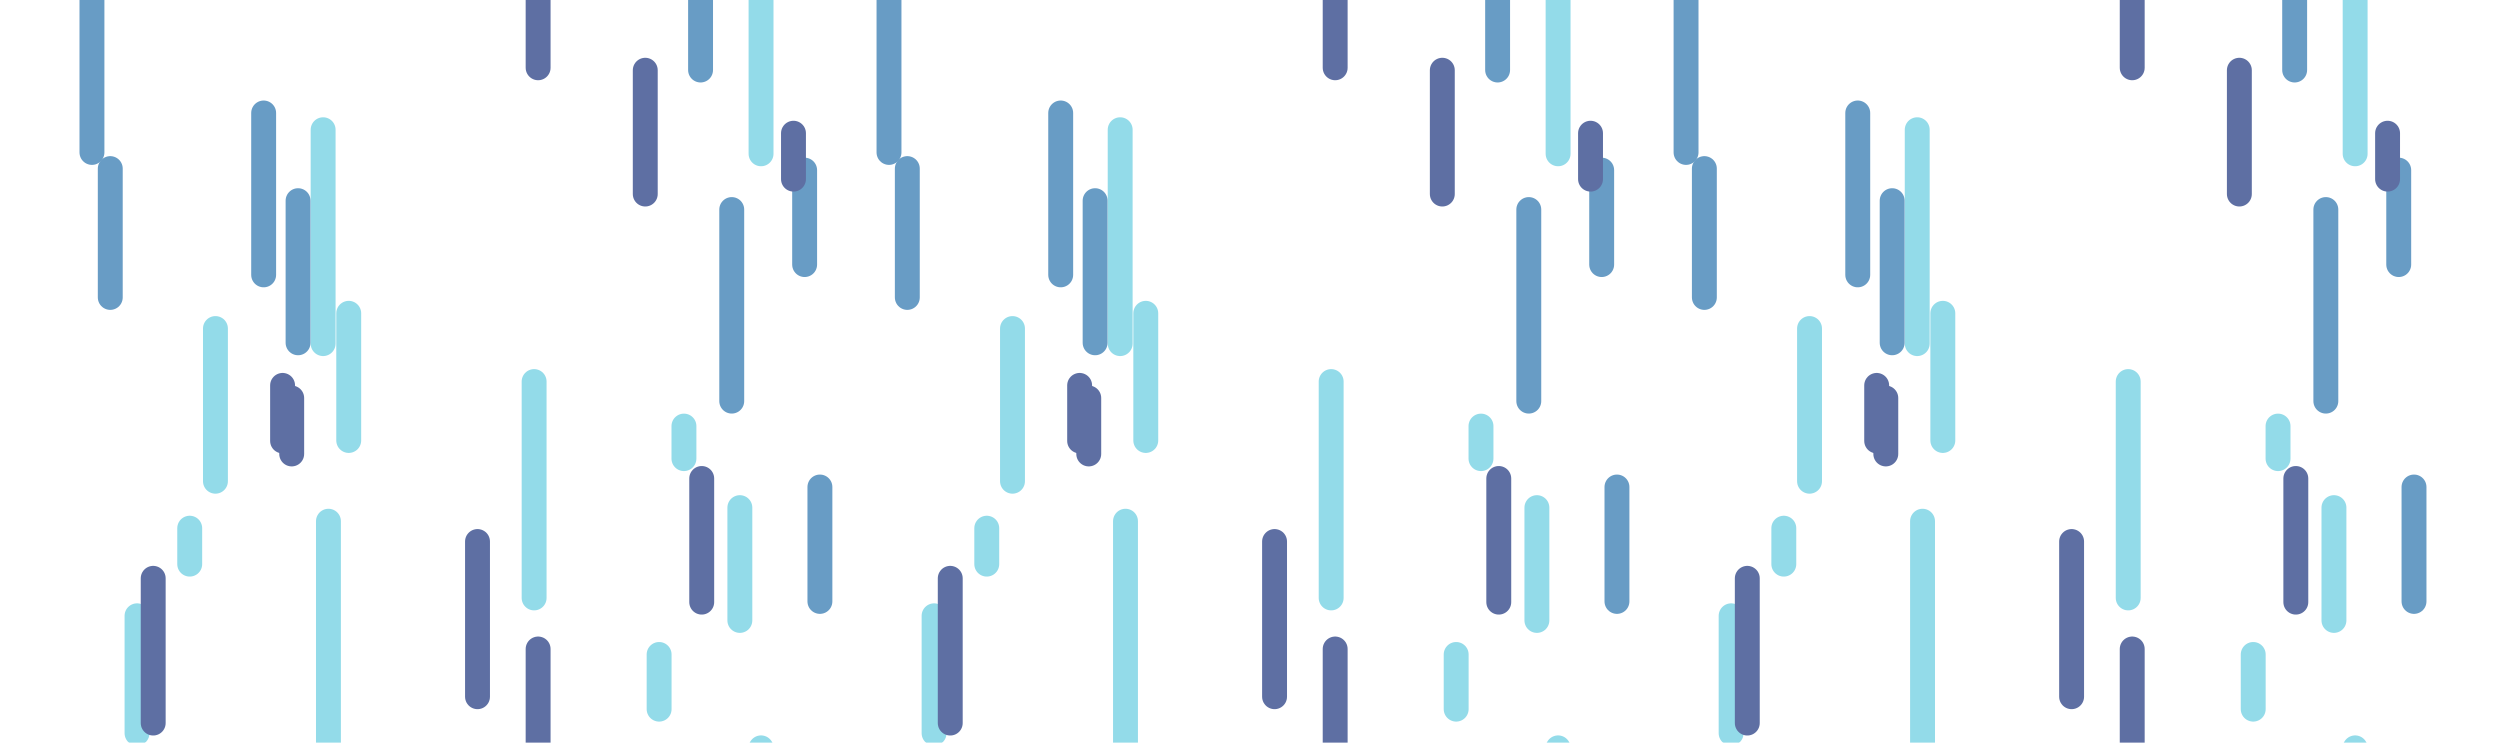
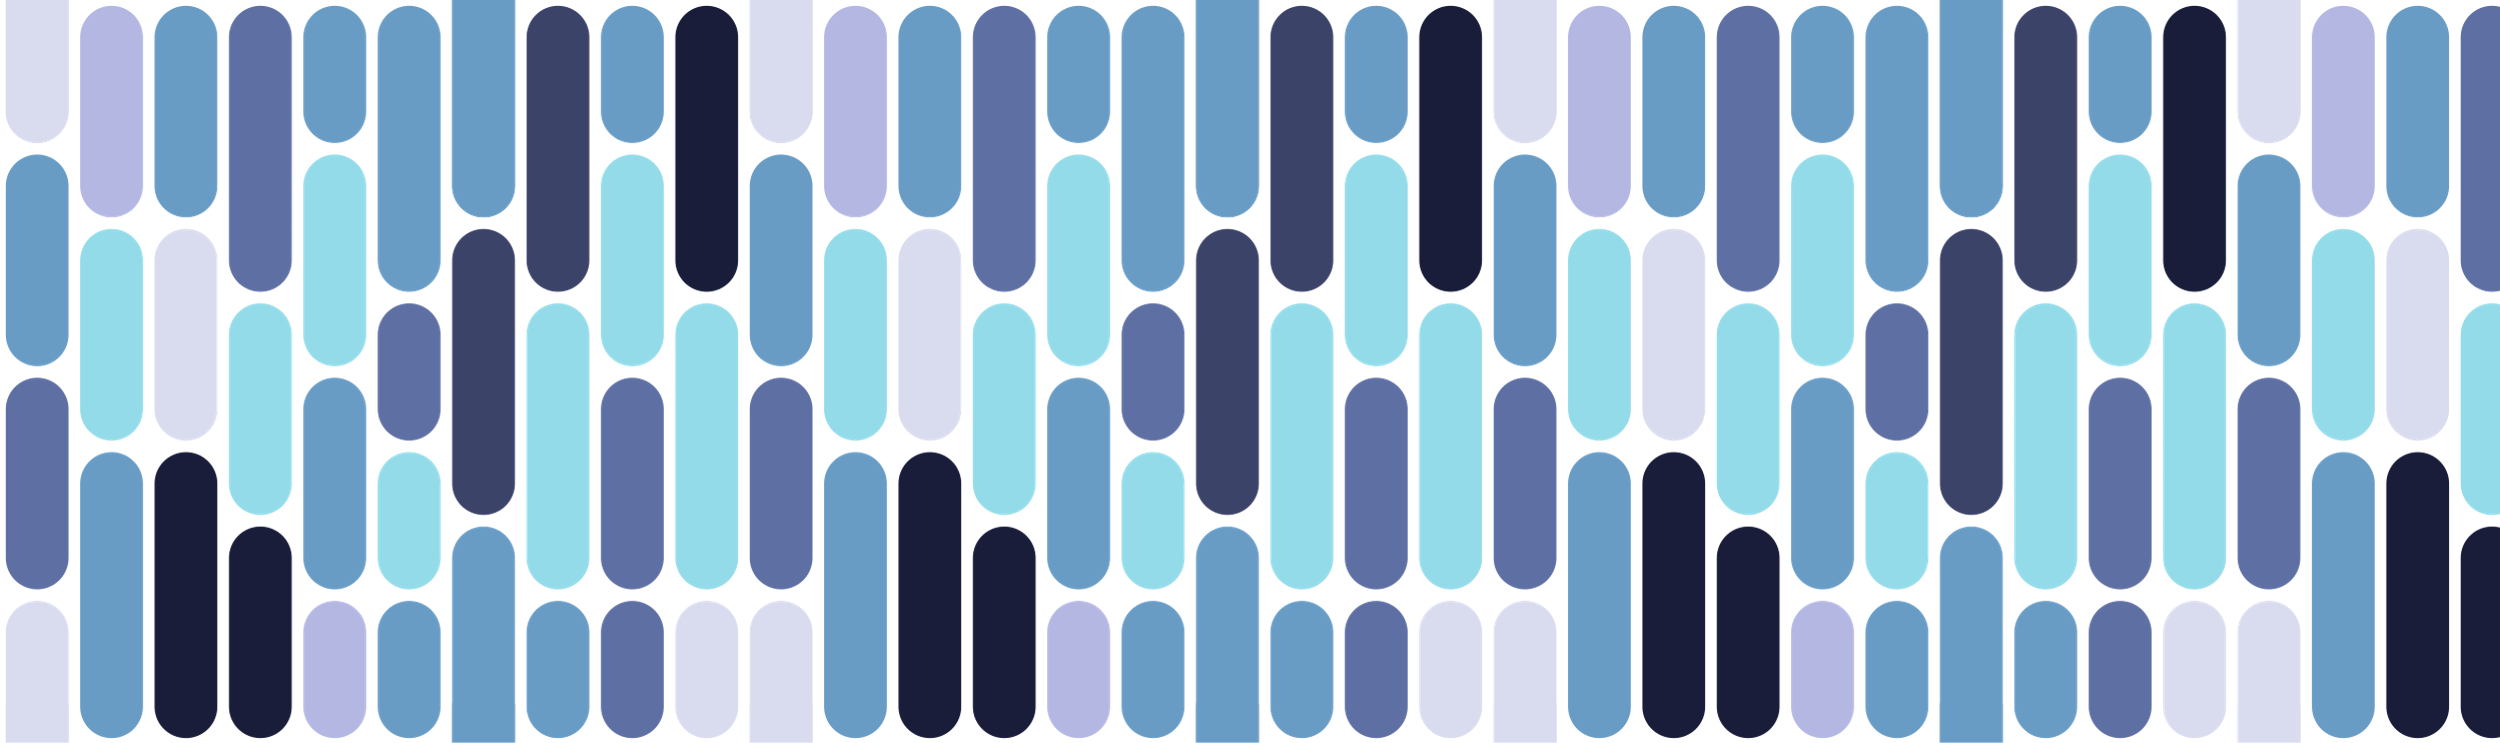
<svg xmlns="http://www.w3.org/2000/svg" style="margin:auto;background:rgba(NaN, NaN, NaN, 0);display:block;z-index:1;position:relative" width="1084" height="322" preserveAspectRatio="xMidYMid" viewBox="0 0 1084 322">
  <defs>
-     <pattern id="pid-0.7735807359934106" x="0" y="0" width="1084" height="345.6" patternUnits="userSpaceOnUse">
-       <g transform="scale(1.35)">
+     <pattern id="pid-0.32277503320149736" x="0" y="0" width="322.56" height="322.56" patternUnits="userSpaceOnUse">
+       <g transform="scale(1.26)">
        <g>
-           <line x1="237.629" x2="237.629" y1="419.053" y2="455.285" stroke-width="8" stroke="#93dbe9" stroke-linecap="round" />
-           <line x1="237.629" x2="237.629" y1="-92.947" y2="-56.715" stroke-width="8" stroke="#93dbe9" stroke-linecap="round" />
-           <line x1="493.629" x2="493.629" y1="-92.947" y2="-56.715" stroke-width="8" stroke="#93dbe9" stroke-linecap="round" />
-           <line x1="749.629" x2="749.629" y1="-92.947" y2="-56.715" stroke-width="8" stroke="#93dbe9" stroke-linecap="round" />
-           <line x1="237.629" x2="237.629" y1="163.053" y2="199.285" stroke-width="8" stroke="#93dbe9" stroke-linecap="round" />
-           <line x1="493.629" x2="493.629" y1="163.053" y2="199.285" stroke-width="8" stroke="#93dbe9" stroke-linecap="round" />
-           <line x1="749.629" x2="749.629" y1="163.053" y2="199.285" stroke-width="8" stroke="#93dbe9" stroke-linecap="round" />
-           <line x1="237.629" x2="237.629" y1="419.053" y2="455.285" stroke-width="8" stroke="#93dbe9" stroke-linecap="round" />
-           <line x1="493.629" x2="493.629" y1="419.053" y2="455.285" stroke-width="8" stroke="#93dbe9" stroke-linecap="round" />
-           <line x1="749.629" x2="749.629" y1="419.053" y2="455.285" stroke-width="8" stroke="#93dbe9" stroke-linecap="round" />
-           <line x1="244.438" x2="244.438" y1="496.214" y2="561.4" stroke-width="8" stroke="#93dbe9" stroke-linecap="round" />
-           <line x1="244.438" x2="244.438" y1="-15.786" y2="49.4" stroke-width="8" stroke="#93dbe9" stroke-linecap="round" />
-           <line x1="500.438" x2="500.438" y1="-15.786" y2="49.4" stroke-width="8" stroke="#93dbe9" stroke-linecap="round" />
-           <line x1="756.438" x2="756.438" y1="-15.786" y2="49.4" stroke-width="8" stroke="#93dbe9" stroke-linecap="round" />
-           <line x1="244.438" x2="244.438" y1="240.214" y2="305.4" stroke-width="8" stroke="#93dbe9" stroke-linecap="round" />
-           <line x1="500.438" x2="500.438" y1="240.214" y2="305.4" stroke-width="8" stroke="#93dbe9" stroke-linecap="round" />
-           <line x1="756.438" x2="756.438" y1="240.214" y2="305.4" stroke-width="8" stroke="#93dbe9" stroke-linecap="round" />
-           <line x1="244.438" x2="244.438" y1="496.214" y2="561.4" stroke-width="8" stroke="#93dbe9" stroke-linecap="round" />
-           <line x1="500.438" x2="500.438" y1="496.214" y2="561.4" stroke-width="8" stroke="#93dbe9" stroke-linecap="round" />
-           <line x1="756.438" x2="756.438" y1="496.214" y2="561.4" stroke-width="8" stroke="#93dbe9" stroke-linecap="round" />
-           <line x1="219.672" x2="219.672" y1="392.858" y2="403.312" stroke-width="8" stroke="#93dbe9" stroke-linecap="round" />
-           <line x1="219.672" x2="219.672" y1="-119.142" y2="-108.688" stroke-width="8" stroke="#93dbe9" stroke-linecap="round" />
-           <line x1="475.672" x2="475.672" y1="-119.142" y2="-108.688" stroke-width="8" stroke="#93dbe9" stroke-linecap="round" />
-           <line x1="731.672" x2="731.672" y1="-119.142" y2="-108.688" stroke-width="8" stroke="#93dbe9" stroke-linecap="round" />
-           <line x1="219.672" x2="219.672" y1="136.858" y2="147.312" stroke-width="8" stroke="#93dbe9" stroke-linecap="round" />
-           <line x1="475.672" x2="475.672" y1="136.858" y2="147.312" stroke-width="8" stroke="#93dbe9" stroke-linecap="round" />
-           <line x1="731.672" x2="731.672" y1="136.858" y2="147.312" stroke-width="8" stroke="#93dbe9" stroke-linecap="round" />
-           <line x1="219.672" x2="219.672" y1="392.858" y2="403.312" stroke-width="8" stroke="#93dbe9" stroke-linecap="round" />
-           <line x1="475.672" x2="475.672" y1="392.858" y2="403.312" stroke-width="8" stroke="#93dbe9" stroke-linecap="round" />
-           <line x1="731.672" x2="731.672" y1="392.858" y2="403.312" stroke-width="8" stroke="#93dbe9" stroke-linecap="round" />
-           <line x1="112.006" x2="112.006" y1="356.634" y2="397.482" stroke-width="8" stroke="#93dbe9" stroke-linecap="round" />
-           <line x1="112.006" x2="112.006" y1="-155.366" y2="-114.518" stroke-width="8" stroke="#93dbe9" stroke-linecap="round" />
-           <line x1="368.006" x2="368.006" y1="-155.366" y2="-114.518" stroke-width="8" stroke="#93dbe9" stroke-linecap="round" />
-           <line x1="624.006" x2="624.006" y1="-155.366" y2="-114.518" stroke-width="8" stroke="#93dbe9" stroke-linecap="round" />
-           <line x1="112.006" x2="112.006" y1="100.634" y2="141.482" stroke-width="8" stroke="#93dbe9" stroke-linecap="round" />
-           <line x1="368.006" x2="368.006" y1="100.634" y2="141.482" stroke-width="8" stroke="#93dbe9" stroke-linecap="round" />
-           <line x1="624.006" x2="624.006" y1="100.634" y2="141.482" stroke-width="8" stroke="#93dbe9" stroke-linecap="round" />
-           <line x1="112.006" x2="112.006" y1="356.634" y2="397.482" stroke-width="8" stroke="#93dbe9" stroke-linecap="round" />
-           <line x1="368.006" x2="368.006" y1="356.634" y2="397.482" stroke-width="8" stroke="#93dbe9" stroke-linecap="round" />
-           <line x1="624.006" x2="624.006" y1="356.634" y2="397.482" stroke-width="8" stroke="#93dbe9" stroke-linecap="round" />
-           <line x1="60.933" x2="60.933" y1="425.657" y2="437.201" stroke-width="8" stroke="#93dbe9" stroke-linecap="round" />
-           <line x1="60.933" x2="60.933" y1="-86.343" y2="-74.799" stroke-width="8" stroke="#93dbe9" stroke-linecap="round" />
-           <line x1="316.933" x2="316.933" y1="-86.343" y2="-74.799" stroke-width="8" stroke="#93dbe9" stroke-linecap="round" />
-           <line x1="572.933" x2="572.933" y1="-86.343" y2="-74.799" stroke-width="8" stroke="#93dbe9" stroke-linecap="round" />
-           <line x1="60.933" x2="60.933" y1="169.657" y2="181.201" stroke-width="8" stroke="#93dbe9" stroke-linecap="round" />
-           <line x1="316.933" x2="316.933" y1="169.657" y2="181.201" stroke-width="8" stroke="#93dbe9" stroke-linecap="round" />
-           <line x1="572.933" x2="572.933" y1="169.657" y2="181.201" stroke-width="8" stroke="#93dbe9" stroke-linecap="round" />
-           <line x1="60.933" x2="60.933" y1="425.657" y2="437.201" stroke-width="8" stroke="#93dbe9" stroke-linecap="round" />
-           <line x1="316.933" x2="316.933" y1="425.657" y2="437.201" stroke-width="8" stroke="#93dbe9" stroke-linecap="round" />
-           <line x1="572.933" x2="572.933" y1="425.657" y2="437.201" stroke-width="8" stroke="#93dbe9" stroke-linecap="round" />
-           <line x1="103.783" x2="103.783" y1="297.672" y2="366.37" stroke-width="8" stroke="#93dbe9" stroke-linecap="round" />
-           <line x1="103.783" x2="103.783" y1="-214.328" y2="-145.63" stroke-width="8" stroke="#93dbe9" stroke-linecap="round" />
-           <line x1="359.783" x2="359.783" y1="-214.328" y2="-145.63" stroke-width="8" stroke="#93dbe9" stroke-linecap="round" />
-           <line x1="615.783" x2="615.783" y1="-214.328" y2="-145.63" stroke-width="8" stroke="#93dbe9" stroke-linecap="round" />
-           <line x1="103.783" x2="103.783" y1="41.672" y2="110.37" stroke-width="8" stroke="#93dbe9" stroke-linecap="round" />
-           <line x1="359.783" x2="359.783" y1="41.672" y2="110.37" stroke-width="8" stroke="#93dbe9" stroke-linecap="round" />
-           <line x1="615.783" x2="615.783" y1="41.672" y2="110.37" stroke-width="8" stroke="#93dbe9" stroke-linecap="round" />
-           <line x1="103.783" x2="103.783" y1="297.672" y2="366.37" stroke-width="8" stroke="#93dbe9" stroke-linecap="round" />
-           <line x1="359.783" x2="359.783" y1="297.672" y2="366.37" stroke-width="8" stroke="#93dbe9" stroke-linecap="round" />
-           <line x1="615.783" x2="615.783" y1="297.672" y2="366.37" stroke-width="8" stroke="#93dbe9" stroke-linecap="round" />
-           <line x1="103.783" x2="103.783" y1="553.672" y2="622.37" stroke-width="8" stroke="#93dbe9" stroke-linecap="round" />
-           <line x1="211.699" x2="211.699" y1="466.217" y2="483.781" stroke-width="8" stroke="#93dbe9" stroke-linecap="round" />
-           <line x1="211.699" x2="211.699" y1="-45.783" y2="-28.219" stroke-width="8" stroke="#93dbe9" stroke-linecap="round" />
-           <line x1="467.699" x2="467.699" y1="-45.783" y2="-28.219" stroke-width="8" stroke="#93dbe9" stroke-linecap="round" />
-           <line x1="723.699" x2="723.699" y1="-45.783" y2="-28.219" stroke-width="8" stroke="#93dbe9" stroke-linecap="round" />
-           <line x1="211.699" x2="211.699" y1="210.217" y2="227.781" stroke-width="8" stroke="#93dbe9" stroke-linecap="round" />
-           <line x1="467.699" x2="467.699" y1="210.217" y2="227.781" stroke-width="8" stroke="#93dbe9" stroke-linecap="round" />
-           <line x1="723.699" x2="723.699" y1="210.217" y2="227.781" stroke-width="8" stroke="#93dbe9" stroke-linecap="round" />
-           <line x1="211.699" x2="211.699" y1="466.217" y2="483.781" stroke-width="8" stroke="#93dbe9" stroke-linecap="round" />
-           <line x1="467.699" x2="467.699" y1="466.217" y2="483.781" stroke-width="8" stroke="#93dbe9" stroke-linecap="round" />
-           <line x1="723.699" x2="723.699" y1="466.217" y2="483.781" stroke-width="8" stroke="#93dbe9" stroke-linecap="round" />
-           <line x1="44.013" x2="44.013" y1="453.795" y2="491.516" stroke-width="8" stroke="#93dbe9" stroke-linecap="round" />
-           <line x1="44.013" x2="44.013" y1="-58.205" y2="-20.484" stroke-width="8" stroke="#93dbe9" stroke-linecap="round" />
-           <line x1="300.013" x2="300.013" y1="-58.205" y2="-20.484" stroke-width="8" stroke="#93dbe9" stroke-linecap="round" />
-           <line x1="556.013" x2="556.013" y1="-58.205" y2="-20.484" stroke-width="8" stroke="#93dbe9" stroke-linecap="round" />
-           <line x1="44.013" x2="44.013" y1="197.795" y2="235.516" stroke-width="8" stroke="#93dbe9" stroke-linecap="round" />
-           <line x1="300.013" x2="300.013" y1="197.795" y2="235.516" stroke-width="8" stroke="#93dbe9" stroke-linecap="round" />
-           <line x1="556.013" x2="556.013" y1="197.795" y2="235.516" stroke-width="8" stroke="#93dbe9" stroke-linecap="round" />
-           <line x1="44.013" x2="44.013" y1="453.795" y2="491.516" stroke-width="8" stroke="#93dbe9" stroke-linecap="round" />
-           <line x1="300.013" x2="300.013" y1="453.795" y2="491.516" stroke-width="8" stroke="#93dbe9" stroke-linecap="round" />
-           <line x1="556.013" x2="556.013" y1="453.795" y2="491.516" stroke-width="8" stroke="#93dbe9" stroke-linecap="round" />
-           <line x1="105.492" x2="105.492" y1="423.417" y2="497.36" stroke-width="8" stroke="#93dbe9" stroke-linecap="round" />
-           <line x1="105.492" x2="105.492" y1="-88.583" y2="-14.64" stroke-width="8" stroke="#93dbe9" stroke-linecap="round" />
-           <line x1="361.492" x2="361.492" y1="-88.583" y2="-14.64" stroke-width="8" stroke="#93dbe9" stroke-linecap="round" />
-           <line x1="617.492" x2="617.492" y1="-88.583" y2="-14.64" stroke-width="8" stroke="#93dbe9" stroke-linecap="round" />
-           <line x1="105.492" x2="105.492" y1="167.417" y2="241.36" stroke-width="8" stroke="#93dbe9" stroke-linecap="round" />
-           <line x1="361.492" x2="361.492" y1="167.417" y2="241.36" stroke-width="8" stroke="#93dbe9" stroke-linecap="round" />
-           <line x1="617.492" x2="617.492" y1="167.417" y2="241.36" stroke-width="8" stroke="#93dbe9" stroke-linecap="round" />
-           <line x1="105.492" x2="105.492" y1="423.417" y2="497.36" stroke-width="8" stroke="#93dbe9" stroke-linecap="round" />
-           <line x1="361.492" x2="361.492" y1="423.417" y2="497.36" stroke-width="8" stroke="#93dbe9" stroke-linecap="round" />
-           <line x1="617.492" x2="617.492" y1="423.417" y2="497.36" stroke-width="8" stroke="#93dbe9" stroke-linecap="round" />
-           <animateTransform attributeName="transform" type="translate" values="0 400;0 -800" keyTimes="0;1" repeatCount="indefinite" dur="39s" />
+           <line x1="12.8" y1="-268.8" x2="12.8" y2="-217.6" stroke="#d9dbee" stroke-width="21.6" stroke-linecap="round" />
+           <line x1="12.8" y1="-12.8" x2="12.8" y2="38.4" stroke="#d9dbee" stroke-width="21.6" stroke-linecap="round" />
+           <line x1="12.8" y1="243.2" x2="12.8" y2="294.4" stroke="#d9dbee" stroke-width="21.6" stroke-linecap="round" />
+           <line x1="12.8" y1="-192" x2="12.8" y2="-140.8" stroke="#689cc5" stroke-width="21.6" stroke-linecap="round" />
+           <line x1="12.8" y1="64" x2="12.8" y2="115.2" stroke="#689cc5" stroke-width="21.6" stroke-linecap="round" />
+           <line x1="12.8" y1="320" x2="12.8" y2="371.2" stroke="#689cc5" stroke-width="21.6" stroke-linecap="round" />
+           <line x1="12.8" y1="-115.2" x2="12.8" y2="-64" stroke="#5e6fa3" stroke-width="21.6" stroke-linecap="round" />
+           <line x1="12.8" y1="140.8" x2="12.8" y2="192" stroke="#5e6fa3" stroke-width="21.6" stroke-linecap="round" />
+           <line x1="12.8" y1="396.8" x2="12.8" y2="448" stroke="#5e6fa3" stroke-width="21.6" stroke-linecap="round" />
+           <line x1="12.8" y1="-38.4" x2="12.8" y2="38.4" stroke="#d9dbee" stroke-width="21.6" stroke-linecap="round" />
+           <line x1="12.8" y1="217.6" x2="12.8" y2="294.4" stroke="#d9dbee" stroke-width="21.6" stroke-linecap="round" />
+           <line x1="12.8" y1="473.6" x2="12.8" y2="550.4" stroke="#d9dbee" stroke-width="21.6" stroke-linecap="round" />
+           <animateTransform attributeName="transform" type="translate" repeatCount="indefinite" dur="50s" keyTimes="0;1" values="0 0;0 256" />
        </g>
        <g>
-           <line x1="95.736" x2="95.736" y1="320.457" y2="366.107" stroke-width="8" stroke="#689cc5" stroke-linecap="round" />
-           <line x1="95.736" x2="95.736" y1="-191.543" y2="-145.893" stroke-width="8" stroke="#689cc5" stroke-linecap="round" />
-           <line x1="351.736" x2="351.736" y1="-191.543" y2="-145.893" stroke-width="8" stroke="#689cc5" stroke-linecap="round" />
-           <line x1="607.736" x2="607.736" y1="-191.543" y2="-145.893" stroke-width="8" stroke="#689cc5" stroke-linecap="round" />
-           <line x1="95.736" x2="95.736" y1="64.457" y2="110.107" stroke-width="8" stroke="#689cc5" stroke-linecap="round" />
-           <line x1="351.736" x2="351.736" y1="64.457" y2="110.107" stroke-width="8" stroke="#689cc5" stroke-linecap="round" />
-           <line x1="607.736" x2="607.736" y1="64.457" y2="110.107" stroke-width="8" stroke="#689cc5" stroke-linecap="round" />
-           <line x1="95.736" x2="95.736" y1="320.457" y2="366.107" stroke-width="8" stroke="#689cc5" stroke-linecap="round" />
-           <line x1="351.736" x2="351.736" y1="320.457" y2="366.107" stroke-width="8" stroke="#689cc5" stroke-linecap="round" />
-           <line x1="607.736" x2="607.736" y1="320.457" y2="366.107" stroke-width="8" stroke="#689cc5" stroke-linecap="round" />
-           <line x1="263.343" x2="263.343" y1="412.429" y2="449.177" stroke-width="8" stroke="#689cc5" stroke-linecap="round" />
-           <line x1="263.343" x2="263.343" y1="-99.571" y2="-62.823" stroke-width="8" stroke="#689cc5" stroke-linecap="round" />
-           <line x1="519.343" x2="519.343" y1="-99.571" y2="-62.823" stroke-width="8" stroke="#689cc5" stroke-linecap="round" />
-           <line x1="775.343" x2="775.343" y1="-99.571" y2="-62.823" stroke-width="8" stroke="#689cc5" stroke-linecap="round" />
-           <line x1="263.343" x2="263.343" y1="156.429" y2="193.177" stroke-width="8" stroke="#689cc5" stroke-linecap="round" />
-           <line x1="519.343" x2="519.343" y1="156.429" y2="193.177" stroke-width="8" stroke="#689cc5" stroke-linecap="round" />
-           <line x1="775.343" x2="775.343" y1="156.429" y2="193.177" stroke-width="8" stroke="#689cc5" stroke-linecap="round" />
-           <line x1="263.343" x2="263.343" y1="412.429" y2="449.177" stroke-width="8" stroke="#689cc5" stroke-linecap="round" />
-           <line x1="519.343" x2="519.343" y1="412.429" y2="449.177" stroke-width="8" stroke="#689cc5" stroke-linecap="round" />
-           <line x1="775.343" x2="775.343" y1="412.429" y2="449.177" stroke-width="8" stroke="#689cc5" stroke-linecap="round" />
-           <line x1="7.343" x2="7.343" y1="412.429" y2="449.177" stroke-width="8" stroke="#689cc5" stroke-linecap="round" />
-           <line x1="29.534" x2="29.534" y1="505.168" y2="560.963" stroke-width="8" stroke="#689cc5" stroke-linecap="round" />
-           <line x1="29.534" x2="29.534" y1="-6.832" y2="48.963" stroke-width="8" stroke="#689cc5" stroke-linecap="round" />
-           <line x1="285.534" x2="285.534" y1="-6.832" y2="48.963" stroke-width="8" stroke="#689cc5" stroke-linecap="round" />
-           <line x1="541.534" x2="541.534" y1="-6.832" y2="48.963" stroke-width="8" stroke="#689cc5" stroke-linecap="round" />
-           <line x1="29.534" x2="29.534" y1="249.168" y2="304.963" stroke-width="8" stroke="#689cc5" stroke-linecap="round" />
-           <line x1="285.534" x2="285.534" y1="249.168" y2="304.963" stroke-width="8" stroke="#689cc5" stroke-linecap="round" />
-           <line x1="541.534" x2="541.534" y1="249.168" y2="304.963" stroke-width="8" stroke="#689cc5" stroke-linecap="round" />
-           <line x1="29.534" x2="29.534" y1="505.168" y2="560.963" stroke-width="8" stroke="#689cc5" stroke-linecap="round" />
-           <line x1="285.534" x2="285.534" y1="505.168" y2="560.963" stroke-width="8" stroke="#689cc5" stroke-linecap="round" />
-           <line x1="541.534" x2="541.534" y1="505.168" y2="560.963" stroke-width="8" stroke="#689cc5" stroke-linecap="round" />
-           <line x1="235.025" x2="235.025" y1="323.307" y2="384.842" stroke-width="8" stroke="#689cc5" stroke-linecap="round" />
-           <line x1="235.025" x2="235.025" y1="-188.693" y2="-127.158" stroke-width="8" stroke="#689cc5" stroke-linecap="round" />
-           <line x1="491.025" x2="491.025" y1="-188.693" y2="-127.158" stroke-width="8" stroke="#689cc5" stroke-linecap="round" />
-           <line x1="747.025" x2="747.025" y1="-188.693" y2="-127.158" stroke-width="8" stroke="#689cc5" stroke-linecap="round" />
-           <line x1="235.025" x2="235.025" y1="67.307" y2="128.842" stroke-width="8" stroke="#689cc5" stroke-linecap="round" />
-           <line x1="491.025" x2="491.025" y1="67.307" y2="128.842" stroke-width="8" stroke="#689cc5" stroke-linecap="round" />
-           <line x1="747.025" x2="747.025" y1="67.307" y2="128.842" stroke-width="8" stroke="#689cc5" stroke-linecap="round" />
-           <line x1="235.025" x2="235.025" y1="323.307" y2="384.842" stroke-width="8" stroke="#689cc5" stroke-linecap="round" />
-           <line x1="491.025" x2="491.025" y1="323.307" y2="384.842" stroke-width="8" stroke="#689cc5" stroke-linecap="round" />
-           <line x1="747.025" x2="747.025" y1="323.307" y2="384.842" stroke-width="8" stroke="#689cc5" stroke-linecap="round" />
-           <line x1="225.01" x2="225.01" y1="510.105" y2="534.491" stroke-width="8" stroke="#689cc5" stroke-linecap="round" />
-           <line x1="225.01" x2="225.01" y1="-1.895" y2="22.491" stroke-width="8" stroke="#689cc5" stroke-linecap="round" />
-           <line x1="481.01" x2="481.01" y1="-1.895" y2="22.491" stroke-width="8" stroke="#689cc5" stroke-linecap="round" />
-           <line x1="737.01" x2="737.01" y1="-1.895" y2="22.491" stroke-width="8" stroke="#689cc5" stroke-linecap="round" />
-           <line x1="225.01" x2="225.01" y1="254.105" y2="278.491" stroke-width="8" stroke="#689cc5" stroke-linecap="round" />
-           <line x1="481.01" x2="481.01" y1="254.105" y2="278.491" stroke-width="8" stroke="#689cc5" stroke-linecap="round" />
-           <line x1="737.01" x2="737.01" y1="254.105" y2="278.491" stroke-width="8" stroke="#689cc5" stroke-linecap="round" />
-           <line x1="225.01" x2="225.01" y1="510.105" y2="534.491" stroke-width="8" stroke="#689cc5" stroke-linecap="round" />
-           <line x1="481.01" x2="481.01" y1="510.105" y2="534.491" stroke-width="8" stroke="#689cc5" stroke-linecap="round" />
-           <line x1="737.01" x2="737.01" y1="510.105" y2="534.491" stroke-width="8" stroke="#689cc5" stroke-linecap="round" />
-           <line x1="171.55" x2="171.55" y1="378.559" y2="448.056" stroke-width="8" stroke="#93dbe9" stroke-linecap="round" />
-           <line x1="171.55" x2="171.55" y1="-133.441" y2="-63.944" stroke-width="8" stroke="#93dbe9" stroke-linecap="round" />
-           <line x1="427.55" x2="427.55" y1="-133.441" y2="-63.944" stroke-width="8" stroke="#93dbe9" stroke-linecap="round" />
-           <line x1="683.55" x2="683.55" y1="-133.441" y2="-63.944" stroke-width="8" stroke="#93dbe9" stroke-linecap="round" />
-           <line x1="171.55" x2="171.55" y1="122.559" y2="192.056" stroke-width="8" stroke="#93dbe9" stroke-linecap="round" />
-           <line x1="427.55" x2="427.55" y1="122.559" y2="192.056" stroke-width="8" stroke="#93dbe9" stroke-linecap="round" />
-           <line x1="683.55" x2="683.55" y1="122.559" y2="192.056" stroke-width="8" stroke="#93dbe9" stroke-linecap="round" />
-           <line x1="171.55" x2="171.55" y1="378.559" y2="448.056" stroke-width="8" stroke="#93dbe9" stroke-linecap="round" />
-           <line x1="427.55" x2="427.55" y1="378.559" y2="448.056" stroke-width="8" stroke="#93dbe9" stroke-linecap="round" />
-           <line x1="683.55" x2="683.55" y1="378.559" y2="448.056" stroke-width="8" stroke="#93dbe9" stroke-linecap="round" />
-           <line x1="258.436" x2="258.436" y1="310.646" y2="340.983" stroke-width="8" stroke="#689cc5" stroke-linecap="round" />
-           <line x1="258.436" x2="258.436" y1="-201.354" y2="-171.017" stroke-width="8" stroke="#689cc5" stroke-linecap="round" />
-           <line x1="514.436" x2="514.436" y1="-201.354" y2="-171.017" stroke-width="8" stroke="#689cc5" stroke-linecap="round" />
-           <line x1="770.436" x2="770.436" y1="-201.354" y2="-171.017" stroke-width="8" stroke="#689cc5" stroke-linecap="round" />
-           <line x1="258.436" x2="258.436" y1="54.646" y2="84.983" stroke-width="8" stroke="#689cc5" stroke-linecap="round" />
-           <line x1="514.436" x2="514.436" y1="54.646" y2="84.983" stroke-width="8" stroke="#689cc5" stroke-linecap="round" />
-           <line x1="770.436" x2="770.436" y1="54.646" y2="84.983" stroke-width="8" stroke="#689cc5" stroke-linecap="round" />
-           <line x1="258.436" x2="258.436" y1="310.646" y2="340.983" stroke-width="8" stroke="#689cc5" stroke-linecap="round" />
-           <line x1="514.436" x2="514.436" y1="310.646" y2="340.983" stroke-width="8" stroke="#689cc5" stroke-linecap="round" />
-           <line x1="770.436" x2="770.436" y1="310.646" y2="340.983" stroke-width="8" stroke="#689cc5" stroke-linecap="round" />
-           <line x1="2.436" x2="2.436" y1="310.646" y2="340.983" stroke-width="8" stroke="#689cc5" stroke-linecap="round" />
-           <line x1="35.416" x2="35.416" y1="310.152" y2="351.535" stroke-width="8" stroke="#689cc5" stroke-linecap="round" />
-           <line x1="35.416" x2="35.416" y1="-201.848" y2="-160.465" stroke-width="8" stroke="#689cc5" stroke-linecap="round" />
-           <line x1="291.416" x2="291.416" y1="-201.848" y2="-160.465" stroke-width="8" stroke="#689cc5" stroke-linecap="round" />
-           <line x1="547.416" x2="547.416" y1="-201.848" y2="-160.465" stroke-width="8" stroke="#689cc5" stroke-linecap="round" />
-           <line x1="35.416" x2="35.416" y1="54.152" y2="95.535" stroke-width="8" stroke="#689cc5" stroke-linecap="round" />
-           <line x1="291.416" x2="291.416" y1="54.152" y2="95.535" stroke-width="8" stroke="#689cc5" stroke-linecap="round" />
-           <line x1="547.416" x2="547.416" y1="54.152" y2="95.535" stroke-width="8" stroke="#689cc5" stroke-linecap="round" />
-           <line x1="35.416" x2="35.416" y1="310.152" y2="351.535" stroke-width="8" stroke="#689cc5" stroke-linecap="round" />
-           <line x1="291.416" x2="291.416" y1="310.152" y2="351.535" stroke-width="8" stroke="#689cc5" stroke-linecap="round" />
-           <line x1="547.416" x2="547.416" y1="310.152" y2="351.535" stroke-width="8" stroke="#689cc5" stroke-linecap="round" />
-           <line x1="90.763" x2="90.763" y1="379.79" y2="397.628" stroke-width="8" stroke="#5e6fa3" stroke-linecap="round" />
-           <line x1="90.763" x2="90.763" y1="-132.21" y2="-114.372" stroke-width="8" stroke="#5e6fa3" stroke-linecap="round" />
-           <line x1="346.763" x2="346.763" y1="-132.21" y2="-114.372" stroke-width="8" stroke="#5e6fa3" stroke-linecap="round" />
-           <line x1="602.763" x2="602.763" y1="-132.21" y2="-114.372" stroke-width="8" stroke="#5e6fa3" stroke-linecap="round" />
-           <line x1="90.763" x2="90.763" y1="123.79" y2="141.628" stroke-width="8" stroke="#5e6fa3" stroke-linecap="round" />
-           <line x1="346.763" x2="346.763" y1="123.79" y2="141.628" stroke-width="8" stroke="#5e6fa3" stroke-linecap="round" />
-           <line x1="602.763" x2="602.763" y1="123.79" y2="141.628" stroke-width="8" stroke="#5e6fa3" stroke-linecap="round" />
-           <line x1="90.763" x2="90.763" y1="379.79" y2="397.628" stroke-width="8" stroke="#5e6fa3" stroke-linecap="round" />
-           <line x1="346.763" x2="346.763" y1="379.79" y2="397.628" stroke-width="8" stroke="#5e6fa3" stroke-linecap="round" />
-           <line x1="602.763" x2="602.763" y1="379.79" y2="397.628" stroke-width="8" stroke="#5e6fa3" stroke-linecap="round" />
-           <animateTransform attributeName="transform" type="translate" values="0 400;0 -800" keyTimes="0;1" repeatCount="indefinite" dur="50s" />
+           <line x1="38.4" y1="-243.2" x2="38.4" y2="-192" stroke="#b3b7e2" stroke-width="21.6" stroke-linecap="round" />
+           <line x1="38.4" y1="12.8" x2="38.4" y2="64" stroke="#b3b7e2" stroke-width="21.6" stroke-linecap="round" />
+           <line x1="38.4" y1="268.8" x2="38.4" y2="320" stroke="#b3b7e2" stroke-width="21.6" stroke-linecap="round" />
+           <line x1="38.4" y1="-166.4" x2="38.4" y2="-115.2" stroke="#93dbe9" stroke-width="21.6" stroke-linecap="round" />
+           <line x1="38.4" y1="89.6" x2="38.4" y2="140.8" stroke="#93dbe9" stroke-width="21.6" stroke-linecap="round" />
+           <line x1="38.4" y1="345.6" x2="38.4" y2="396.8" stroke="#93dbe9" stroke-width="21.6" stroke-linecap="round" />
+           <line x1="38.4" y1="-89.6" x2="38.4" y2="-12.8" stroke="#689cc5" stroke-width="21.6" stroke-linecap="round" />
+           <line x1="38.4" y1="166.4" x2="38.4" y2="243.2" stroke="#689cc5" stroke-width="21.6" stroke-linecap="round" />
+           <line x1="38.4" y1="422.4" x2="38.4" y2="499.2" stroke="#689cc5" stroke-width="21.6" stroke-linecap="round" />
+           <animateTransform attributeName="transform" type="translate" repeatCount="indefinite" dur="16.667s" keyTimes="0;1" values="0 0;0 -256" />
        </g>
        <g>
-           <line x1="93.69" x2="93.69" y1="383.838" y2="401.811" stroke-width="8" stroke="#5e6fa3" stroke-linecap="round" />
-           <line x1="93.69" x2="93.69" y1="-128.162" y2="-110.189" stroke-width="8" stroke="#5e6fa3" stroke-linecap="round" />
-           <line x1="349.69" x2="349.69" y1="-128.162" y2="-110.189" stroke-width="8" stroke="#5e6fa3" stroke-linecap="round" />
-           <line x1="605.69" x2="605.69" y1="-128.162" y2="-110.189" stroke-width="8" stroke="#5e6fa3" stroke-linecap="round" />
-           <line x1="93.69" x2="93.69" y1="127.838" y2="145.811" stroke-width="8" stroke="#5e6fa3" stroke-linecap="round" />
-           <line x1="349.69" x2="349.69" y1="127.838" y2="145.811" stroke-width="8" stroke="#5e6fa3" stroke-linecap="round" />
-           <line x1="605.69" x2="605.69" y1="127.838" y2="145.811" stroke-width="8" stroke="#5e6fa3" stroke-linecap="round" />
-           <line x1="93.69" x2="93.69" y1="383.838" y2="401.811" stroke-width="8" stroke="#5e6fa3" stroke-linecap="round" />
-           <line x1="349.69" x2="349.69" y1="383.838" y2="401.811" stroke-width="8" stroke="#5e6fa3" stroke-linecap="round" />
-           <line x1="605.69" x2="605.69" y1="383.838" y2="401.811" stroke-width="8" stroke="#5e6fa3" stroke-linecap="round" />
-           <line x1="207.249" x2="207.249" y1="534.56" y2="574.328" stroke-width="8" stroke="#5e6fa3" stroke-linecap="round" />
-           <line x1="207.249" x2="207.249" y1="22.56" y2="62.328" stroke-width="8" stroke="#5e6fa3" stroke-linecap="round" />
-           <line x1="463.249" x2="463.249" y1="22.56" y2="62.328" stroke-width="8" stroke="#5e6fa3" stroke-linecap="round" />
-           <line x1="719.249" x2="719.249" y1="22.56" y2="62.328" stroke-width="8" stroke="#5e6fa3" stroke-linecap="round" />
-           <line x1="207.249" x2="207.249" y1="278.56" y2="318.328" stroke-width="8" stroke="#5e6fa3" stroke-linecap="round" />
-           <line x1="463.249" x2="463.249" y1="278.56" y2="318.328" stroke-width="8" stroke="#5e6fa3" stroke-linecap="round" />
-           <line x1="719.249" x2="719.249" y1="278.56" y2="318.328" stroke-width="8" stroke="#5e6fa3" stroke-linecap="round" />
-           <line x1="207.249" x2="207.249" y1="534.56" y2="574.328" stroke-width="8" stroke="#5e6fa3" stroke-linecap="round" />
-           <line x1="463.249" x2="463.249" y1="534.56" y2="574.328" stroke-width="8" stroke="#5e6fa3" stroke-linecap="round" />
-           <line x1="719.249" x2="719.249" y1="534.56" y2="574.328" stroke-width="8" stroke="#5e6fa3" stroke-linecap="round" />
-           <line x1="69.197" x2="69.197" y1="361.529" y2="410.57" stroke-width="8" stroke="#93dbe9" stroke-linecap="round" />
-           <line x1="69.197" x2="69.197" y1="-150.471" y2="-101.43" stroke-width="8" stroke="#93dbe9" stroke-linecap="round" />
-           <line x1="325.197" x2="325.197" y1="-150.471" y2="-101.43" stroke-width="8" stroke="#93dbe9" stroke-linecap="round" />
-           <line x1="581.197" x2="581.197" y1="-150.471" y2="-101.43" stroke-width="8" stroke="#93dbe9" stroke-linecap="round" />
-           <line x1="69.197" x2="69.197" y1="105.529" y2="154.57" stroke-width="8" stroke="#93dbe9" stroke-linecap="round" />
-           <line x1="325.197" x2="325.197" y1="105.529" y2="154.57" stroke-width="8" stroke="#93dbe9" stroke-linecap="round" />
-           <line x1="581.197" x2="581.197" y1="105.529" y2="154.57" stroke-width="8" stroke="#93dbe9" stroke-linecap="round" />
-           <line x1="69.197" x2="69.197" y1="361.529" y2="410.57" stroke-width="8" stroke="#93dbe9" stroke-linecap="round" />
-           <line x1="325.197" x2="325.197" y1="361.529" y2="410.57" stroke-width="8" stroke="#93dbe9" stroke-linecap="round" />
-           <line x1="581.197" x2="581.197" y1="361.529" y2="410.57" stroke-width="8" stroke="#93dbe9" stroke-linecap="round" />
-           <line x1="153.369" x2="153.369" y1="429.939" y2="479.786" stroke-width="8" stroke="#5e6fa3" stroke-linecap="round" />
-           <line x1="153.369" x2="153.369" y1="-82.061" y2="-32.214" stroke-width="8" stroke="#5e6fa3" stroke-linecap="round" />
-           <line x1="409.369" x2="409.369" y1="-82.061" y2="-32.214" stroke-width="8" stroke="#5e6fa3" stroke-linecap="round" />
-           <line x1="665.369" x2="665.369" y1="-82.061" y2="-32.214" stroke-width="8" stroke="#5e6fa3" stroke-linecap="round" />
-           <line x1="153.369" x2="153.369" y1="173.939" y2="223.786" stroke-width="8" stroke="#5e6fa3" stroke-linecap="round" />
-           <line x1="409.369" x2="409.369" y1="173.939" y2="223.786" stroke-width="8" stroke="#5e6fa3" stroke-linecap="round" />
-           <line x1="665.369" x2="665.369" y1="173.939" y2="223.786" stroke-width="8" stroke="#5e6fa3" stroke-linecap="round" />
-           <line x1="153.369" x2="153.369" y1="429.939" y2="479.786" stroke-width="8" stroke="#5e6fa3" stroke-linecap="round" />
-           <line x1="409.369" x2="409.369" y1="429.939" y2="479.786" stroke-width="8" stroke="#5e6fa3" stroke-linecap="round" />
-           <line x1="665.369" x2="665.369" y1="429.939" y2="479.786" stroke-width="8" stroke="#5e6fa3" stroke-linecap="round" />
-           <line x1="49.205" x2="49.205" y1="441.76" y2="488.251" stroke-width="8" stroke="#5e6fa3" stroke-linecap="round" />
-           <line x1="49.205" x2="49.205" y1="-70.24" y2="-23.749" stroke-width="8" stroke="#5e6fa3" stroke-linecap="round" />
-           <line x1="305.205" x2="305.205" y1="-70.24" y2="-23.749" stroke-width="8" stroke="#5e6fa3" stroke-linecap="round" />
-           <line x1="561.205" x2="561.205" y1="-70.24" y2="-23.749" stroke-width="8" stroke="#5e6fa3" stroke-linecap="round" />
-           <line x1="49.205" x2="49.205" y1="185.76" y2="232.251" stroke-width="8" stroke="#5e6fa3" stroke-linecap="round" />
-           <line x1="305.205" x2="305.205" y1="185.76" y2="232.251" stroke-width="8" stroke="#5e6fa3" stroke-linecap="round" />
-           <line x1="561.205" x2="561.205" y1="185.76" y2="232.251" stroke-width="8" stroke="#5e6fa3" stroke-linecap="round" />
-           <line x1="49.205" x2="49.205" y1="441.76" y2="488.251" stroke-width="8" stroke="#5e6fa3" stroke-linecap="round" />
-           <line x1="305.205" x2="305.205" y1="441.76" y2="488.251" stroke-width="8" stroke="#5e6fa3" stroke-linecap="round" />
-           <line x1="561.205" x2="561.205" y1="441.76" y2="488.251" stroke-width="8" stroke="#5e6fa3" stroke-linecap="round" />
-           <line x1="84.681" x2="84.681" y1="292.289" y2="344.287" stroke-width="8" stroke="#689cc5" stroke-linecap="round" />
-           <line x1="84.681" x2="84.681" y1="-219.711" y2="-167.713" stroke-width="8" stroke="#689cc5" stroke-linecap="round" />
-           <line x1="340.681" x2="340.681" y1="-219.711" y2="-167.713" stroke-width="8" stroke="#689cc5" stroke-linecap="round" />
-           <line x1="596.681" x2="596.681" y1="-219.711" y2="-167.713" stroke-width="8" stroke="#689cc5" stroke-linecap="round" />
-           <line x1="84.681" x2="84.681" y1="36.289" y2="88.287" stroke-width="8" stroke="#689cc5" stroke-linecap="round" />
-           <line x1="340.681" x2="340.681" y1="36.289" y2="88.287" stroke-width="8" stroke="#689cc5" stroke-linecap="round" />
-           <line x1="596.681" x2="596.681" y1="36.289" y2="88.287" stroke-width="8" stroke="#689cc5" stroke-linecap="round" />
-           <line x1="84.681" x2="84.681" y1="292.289" y2="344.287" stroke-width="8" stroke="#689cc5" stroke-linecap="round" />
-           <line x1="340.681" x2="340.681" y1="292.289" y2="344.287" stroke-width="8" stroke="#689cc5" stroke-linecap="round" />
-           <line x1="596.681" x2="596.681" y1="292.289" y2="344.287" stroke-width="8" stroke="#689cc5" stroke-linecap="round" />
-           <line x1="84.681" x2="84.681" y1="548.289" y2="600.287" stroke-width="8" stroke="#689cc5" stroke-linecap="round" />
-           <line x1="225.383" x2="225.383" y1="409.69" y2="449.407" stroke-width="8" stroke="#5e6fa3" stroke-linecap="round" />
-           <line x1="225.383" x2="225.383" y1="-102.31" y2="-62.593" stroke-width="8" stroke="#5e6fa3" stroke-linecap="round" />
-           <line x1="481.383" x2="481.383" y1="-102.31" y2="-62.593" stroke-width="8" stroke="#5e6fa3" stroke-linecap="round" />
-           <line x1="737.383" x2="737.383" y1="-102.31" y2="-62.593" stroke-width="8" stroke="#5e6fa3" stroke-linecap="round" />
-           <line x1="225.383" x2="225.383" y1="153.69" y2="193.407" stroke-width="8" stroke="#5e6fa3" stroke-linecap="round" />
-           <line x1="481.383" x2="481.383" y1="153.69" y2="193.407" stroke-width="8" stroke="#5e6fa3" stroke-linecap="round" />
-           <line x1="737.383" x2="737.383" y1="153.69" y2="193.407" stroke-width="8" stroke="#5e6fa3" stroke-linecap="round" />
-           <line x1="225.383" x2="225.383" y1="409.69" y2="449.407" stroke-width="8" stroke="#5e6fa3" stroke-linecap="round" />
-           <line x1="481.383" x2="481.383" y1="409.69" y2="449.407" stroke-width="8" stroke="#5e6fa3" stroke-linecap="round" />
-           <line x1="737.383" x2="737.383" y1="409.69" y2="449.407" stroke-width="8" stroke="#5e6fa3" stroke-linecap="round" />
-           <line x1="172.837" x2="172.837" y1="464.46" y2="533.771" stroke-width="8" stroke="#5e6fa3" stroke-linecap="round" />
-           <line x1="172.837" x2="172.837" y1="-47.54" y2="21.771" stroke-width="8" stroke="#5e6fa3" stroke-linecap="round" />
-           <line x1="428.837" x2="428.837" y1="-47.54" y2="21.771" stroke-width="8" stroke="#5e6fa3" stroke-linecap="round" />
-           <line x1="684.837" x2="684.837" y1="-47.54" y2="21.771" stroke-width="8" stroke="#5e6fa3" stroke-linecap="round" />
-           <line x1="172.837" x2="172.837" y1="208.46" y2="277.771" stroke-width="8" stroke="#5e6fa3" stroke-linecap="round" />
-           <line x1="428.837" x2="428.837" y1="208.46" y2="277.771" stroke-width="8" stroke="#5e6fa3" stroke-linecap="round" />
-           <line x1="684.837" x2="684.837" y1="208.46" y2="277.771" stroke-width="8" stroke="#5e6fa3" stroke-linecap="round" />
-           <line x1="172.837" x2="172.837" y1="464.46" y2="533.771" stroke-width="8" stroke="#5e6fa3" stroke-linecap="round" />
-           <line x1="428.837" x2="428.837" y1="464.46" y2="533.771" stroke-width="8" stroke="#5e6fa3" stroke-linecap="round" />
-           <line x1="684.837" x2="684.837" y1="464.46" y2="533.771" stroke-width="8" stroke="#5e6fa3" stroke-linecap="round" />
-           <line x1="254.854" x2="254.854" y1="298.791" y2="313.537" stroke-width="8" stroke="#5e6fa3" stroke-linecap="round" />
-           <line x1="254.854" x2="254.854" y1="-213.209" y2="-198.463" stroke-width="8" stroke="#5e6fa3" stroke-linecap="round" />
-           <line x1="510.854" x2="510.854" y1="-213.209" y2="-198.463" stroke-width="8" stroke="#5e6fa3" stroke-linecap="round" />
-           <line x1="766.854" x2="766.854" y1="-213.209" y2="-198.463" stroke-width="8" stroke="#5e6fa3" stroke-linecap="round" />
-           <line x1="254.854" x2="254.854" y1="42.791" y2="57.537" stroke-width="8" stroke="#5e6fa3" stroke-linecap="round" />
-           <line x1="510.854" x2="510.854" y1="42.791" y2="57.537" stroke-width="8" stroke="#5e6fa3" stroke-linecap="round" />
-           <line x1="766.854" x2="766.854" y1="42.791" y2="57.537" stroke-width="8" stroke="#5e6fa3" stroke-linecap="round" />
-           <line x1="254.854" x2="254.854" y1="298.791" y2="313.537" stroke-width="8" stroke="#5e6fa3" stroke-linecap="round" />
-           <line x1="510.854" x2="510.854" y1="298.791" y2="313.537" stroke-width="8" stroke="#5e6fa3" stroke-linecap="round" />
-           <line x1="766.854" x2="766.854" y1="298.791" y2="313.537" stroke-width="8" stroke="#5e6fa3" stroke-linecap="round" />
-           <line x1="254.854" x2="254.854" y1="554.791" y2="569.537" stroke-width="8" stroke="#5e6fa3" stroke-linecap="round" />
-           <animateTransform attributeName="transform" type="translate" values="0 200;0 -800" keyTimes="0;1" repeatCount="indefinite" dur="88s" />
+           <line x1="64" y1="-243.2" x2="64" y2="-192" stroke="#689cc5" stroke-width="21.6" stroke-linecap="round" />
+           <line x1="64" y1="12.8" x2="64" y2="64" stroke="#689cc5" stroke-width="21.6" stroke-linecap="round" />
+           <line x1="64" y1="268.8" x2="64" y2="320" stroke="#689cc5" stroke-width="21.6" stroke-linecap="round" />
+           <line x1="64" y1="-166.4" x2="64" y2="-115.2" stroke="#d9dbee" stroke-width="21.6" stroke-linecap="round" />
+           <line x1="64" y1="89.6" x2="64" y2="140.8" stroke="#d9dbee" stroke-width="21.6" stroke-linecap="round" />
+           <line x1="64" y1="345.6" x2="64" y2="396.8" stroke="#d9dbee" stroke-width="21.6" stroke-linecap="round" />
+           <line x1="64" y1="-89.6" x2="64" y2="-12.8" stroke="#191d3a" stroke-width="21.6" stroke-linecap="round" />
+           <line x1="64" y1="166.4" x2="64" y2="243.2" stroke="#191d3a" stroke-width="21.6" stroke-linecap="round" />
+           <line x1="64" y1="422.4" x2="64" y2="499.2" stroke="#191d3a" stroke-width="21.6" stroke-linecap="round" />
+           <animateTransform attributeName="transform" type="translate" repeatCount="indefinite" dur="25s" keyTimes="0;1" values="0 0;0 -256" />
+         </g>
+         <g>
+           <line x1="89.6" y1="-243.2" x2="89.6" y2="-166.4" stroke="#5e6fa3" stroke-width="21.6" stroke-linecap="round" />
+           <line x1="89.6" y1="12.8" x2="89.6" y2="89.6" stroke="#5e6fa3" stroke-width="21.6" stroke-linecap="round" />
+           <line x1="89.6" y1="268.8" x2="89.6" y2="345.6" stroke="#5e6fa3" stroke-width="21.6" stroke-linecap="round" />
+           <line x1="89.6" y1="-140.8" x2="89.6" y2="-89.6" stroke="#93dbe9" stroke-width="21.6" stroke-linecap="round" />
+           <line x1="89.6" y1="115.2" x2="89.6" y2="166.4" stroke="#93dbe9" stroke-width="21.6" stroke-linecap="round" />
+           <line x1="89.6" y1="371.2" x2="89.6" y2="422.4" stroke="#93dbe9" stroke-width="21.6" stroke-linecap="round" />
+           <line x1="89.6" y1="-64" x2="89.6" y2="-12.8" stroke="#191d3a" stroke-width="21.6" stroke-linecap="round" />
+           <line x1="89.6" y1="192" x2="89.6" y2="243.2" stroke="#191d3a" stroke-width="21.6" stroke-linecap="round" />
+           <line x1="89.6" y1="448" x2="89.6" y2="499.2" stroke="#191d3a" stroke-width="21.6" stroke-linecap="round" />
+           <animateTransform attributeName="transform" type="translate" repeatCount="indefinite" dur="16.667s" keyTimes="0;1" values="0 0;0 -256" />
+         </g>
+         <g>
+           <line x1="115.2" y1="-243.2" x2="115.2" y2="-217.6" stroke="#689cc5" stroke-width="21.6" stroke-linecap="round" />
+           <line x1="115.2" y1="12.8" x2="115.2" y2="38.4" stroke="#689cc5" stroke-width="21.6" stroke-linecap="round" />
+           <line x1="115.2" y1="268.8" x2="115.2" y2="294.4" stroke="#689cc5" stroke-width="21.6" stroke-linecap="round" />
+           <line x1="115.2" y1="-192" x2="115.2" y2="-140.8" stroke="#93dbe9" stroke-width="21.6" stroke-linecap="round" />
+           <line x1="115.2" y1="64" x2="115.2" y2="115.2" stroke="#93dbe9" stroke-width="21.6" stroke-linecap="round" />
+           <line x1="115.2" y1="320" x2="115.2" y2="371.2" stroke="#93dbe9" stroke-width="21.6" stroke-linecap="round" />
+           <line x1="115.2" y1="-115.2" x2="115.2" y2="-64" stroke="#689cc5" stroke-width="21.6" stroke-linecap="round" />
+           <line x1="115.2" y1="140.8" x2="115.2" y2="192" stroke="#689cc5" stroke-width="21.6" stroke-linecap="round" />
+           <line x1="115.2" y1="396.8" x2="115.2" y2="448" stroke="#689cc5" stroke-width="21.6" stroke-linecap="round" />
+           <line x1="115.2" y1="-38.4" x2="115.2" y2="-12.8" stroke="#b3b7e2" stroke-width="21.6" stroke-linecap="round" />
+           <line x1="115.2" y1="217.6" x2="115.2" y2="243.2" stroke="#b3b7e2" stroke-width="21.6" stroke-linecap="round" />
+           <line x1="115.2" y1="473.6" x2="115.2" y2="499.2" stroke="#b3b7e2" stroke-width="21.6" stroke-linecap="round" />
+           <animateTransform attributeName="transform" type="translate" repeatCount="indefinite" dur="25s" keyTimes="0;1" values="0 0;0 256" />
+         </g>
+         <g>
+           <line x1="140.8" y1="-243.2" x2="140.8" y2="-166.4" stroke="#689cc5" stroke-width="21.6" stroke-linecap="round" />
+           <line x1="140.8" y1="12.8" x2="140.8" y2="89.6" stroke="#689cc5" stroke-width="21.6" stroke-linecap="round" />
+           <line x1="140.8" y1="268.8" x2="140.8" y2="345.6" stroke="#689cc5" stroke-width="21.6" stroke-linecap="round" />
+           <line x1="140.8" y1="-140.8" x2="140.8" y2="-115.2" stroke="#5e6fa3" stroke-width="21.6" stroke-linecap="round" />
+           <line x1="140.8" y1="115.2" x2="140.8" y2="140.8" stroke="#5e6fa3" stroke-width="21.6" stroke-linecap="round" />
+           <line x1="140.8" y1="371.2" x2="140.8" y2="396.8" stroke="#5e6fa3" stroke-width="21.6" stroke-linecap="round" />
+           <line x1="140.8" y1="-89.6" x2="140.8" y2="-64" stroke="#93dbe9" stroke-width="21.6" stroke-linecap="round" />
+           <line x1="140.8" y1="166.4" x2="140.8" y2="192" stroke="#93dbe9" stroke-width="21.6" stroke-linecap="round" />
+           <line x1="140.8" y1="422.4" x2="140.8" y2="448" stroke="#93dbe9" stroke-width="21.6" stroke-linecap="round" />
+           <line x1="140.8" y1="-38.4" x2="140.8" y2="-12.8" stroke="#689cc5" stroke-width="21.6" stroke-linecap="round" />
+           <line x1="140.8" y1="217.6" x2="140.8" y2="243.2" stroke="#689cc5" stroke-width="21.6" stroke-linecap="round" />
+           <line x1="140.8" y1="473.6" x2="140.8" y2="499.2" stroke="#689cc5" stroke-width="21.6" stroke-linecap="round" />
+           <animateTransform attributeName="transform" type="translate" repeatCount="indefinite" dur="50s" keyTimes="0;1" values="0 0;0 256" />
+         </g>
+         <g>
+           <line x1="166.4" y1="-268.8" x2="166.4" y2="-192" stroke="#689cc5" stroke-width="21.6" stroke-linecap="round" />
+           <line x1="166.4" y1="-12.8" x2="166.4" y2="64" stroke="#689cc5" stroke-width="21.6" stroke-linecap="round" />
+           <line x1="166.4" y1="243.2" x2="166.4" y2="320" stroke="#689cc5" stroke-width="21.6" stroke-linecap="round" />
+           <line x1="166.4" y1="-166.4" x2="166.4" y2="-89.6" stroke="#3b4368" stroke-width="21.6" stroke-linecap="round" />
+           <line x1="166.4" y1="89.6" x2="166.4" y2="166.4" stroke="#3b4368" stroke-width="21.6" stroke-linecap="round" />
+           <line x1="166.4" y1="345.6" x2="166.4" y2="422.4" stroke="#3b4368" stroke-width="21.6" stroke-linecap="round" />
+           <line x1="166.4" y1="-64" x2="166.4" y2="64" stroke="#689cc5" stroke-width="21.6" stroke-linecap="round" />
+           <line x1="166.4" y1="192" x2="166.4" y2="320" stroke="#689cc5" stroke-width="21.6" stroke-linecap="round" />
+           <line x1="166.4" y1="448" x2="166.4" y2="576" stroke="#689cc5" stroke-width="21.6" stroke-linecap="round" />
+           <animateTransform attributeName="transform" type="translate" repeatCount="indefinite" dur="50s" keyTimes="0;1" values="0 0;0 -256" />
+         </g>
+         <g>
+           <line x1="192" y1="-243.2" x2="192" y2="-166.4" stroke="#3b4368" stroke-width="21.6" stroke-linecap="round" />
+           <line x1="192" y1="12.8" x2="192" y2="89.6" stroke="#3b4368" stroke-width="21.6" stroke-linecap="round" />
+           <line x1="192" y1="268.8" x2="192" y2="345.6" stroke="#3b4368" stroke-width="21.6" stroke-linecap="round" />
+           <line x1="192" y1="-140.8" x2="192" y2="-64" stroke="#93dbe9" stroke-width="21.6" stroke-linecap="round" />
+           <line x1="192" y1="115.2" x2="192" y2="192" stroke="#93dbe9" stroke-width="21.6" stroke-linecap="round" />
+           <line x1="192" y1="371.2" x2="192" y2="448" stroke="#93dbe9" stroke-width="21.6" stroke-linecap="round" />
+           <line x1="192" y1="-38.4" x2="192" y2="-12.8" stroke="#689cc5" stroke-width="21.6" stroke-linecap="round" />
+           <line x1="192" y1="217.6" x2="192" y2="243.2" stroke="#689cc5" stroke-width="21.6" stroke-linecap="round" />
+           <line x1="192" y1="473.6" x2="192" y2="499.2" stroke="#689cc5" stroke-width="21.6" stroke-linecap="round" />
+           <animateTransform attributeName="transform" type="translate" repeatCount="indefinite" dur="16.667s" keyTimes="0;1" values="0 0;0 -256" />
+         </g>
+         <g>
+           <line x1="217.6" y1="-243.2" x2="217.6" y2="-217.6" stroke="#689cc5" stroke-width="21.6" stroke-linecap="round" />
+           <line x1="217.6" y1="12.8" x2="217.6" y2="38.4" stroke="#689cc5" stroke-width="21.6" stroke-linecap="round" />
+           <line x1="217.6" y1="268.8" x2="217.6" y2="294.4" stroke="#689cc5" stroke-width="21.6" stroke-linecap="round" />
+           <line x1="217.6" y1="-192" x2="217.6" y2="-140.8" stroke="#93dbe9" stroke-width="21.6" stroke-linecap="round" />
+           <line x1="217.6" y1="64" x2="217.6" y2="115.2" stroke="#93dbe9" stroke-width="21.6" stroke-linecap="round" />
+           <line x1="217.6" y1="320" x2="217.6" y2="371.2" stroke="#93dbe9" stroke-width="21.6" stroke-linecap="round" />
+           <line x1="217.6" y1="-115.2" x2="217.6" y2="-64" stroke="#5e6fa3" stroke-width="21.6" stroke-linecap="round" />
+           <line x1="217.6" y1="140.8" x2="217.6" y2="192" stroke="#5e6fa3" stroke-width="21.6" stroke-linecap="round" />
+           <line x1="217.6" y1="396.8" x2="217.6" y2="448" stroke="#5e6fa3" stroke-width="21.6" stroke-linecap="round" />
+           <line x1="217.6" y1="-38.4" x2="217.6" y2="-12.8" stroke="#5e6fa3" stroke-width="21.6" stroke-linecap="round" />
+           <line x1="217.6" y1="217.6" x2="217.6" y2="243.2" stroke="#5e6fa3" stroke-width="21.6" stroke-linecap="round" />
+           <line x1="217.6" y1="473.6" x2="217.6" y2="499.2" stroke="#5e6fa3" stroke-width="21.6" stroke-linecap="round" />
+           <animateTransform attributeName="transform" type="translate" repeatCount="indefinite" dur="50s" keyTimes="0;1" values="0 0;0 256" />
+         </g>
+         <g>
+           <line x1="243.2" y1="-243.2" x2="243.2" y2="-166.4" stroke="#191d3a" stroke-width="21.6" stroke-linecap="round" />
+           <line x1="243.2" y1="12.8" x2="243.2" y2="89.6" stroke="#191d3a" stroke-width="21.6" stroke-linecap="round" />
+           <line x1="243.2" y1="268.8" x2="243.2" y2="345.6" stroke="#191d3a" stroke-width="21.6" stroke-linecap="round" />
+           <line x1="243.2" y1="-140.8" x2="243.2" y2="-64" stroke="#93dbe9" stroke-width="21.6" stroke-linecap="round" />
+           <line x1="243.2" y1="115.2" x2="243.2" y2="192" stroke="#93dbe9" stroke-width="21.6" stroke-linecap="round" />
+           <line x1="243.2" y1="371.2" x2="243.2" y2="448" stroke="#93dbe9" stroke-width="21.6" stroke-linecap="round" />
+           <line x1="243.2" y1="-38.4" x2="243.2" y2="-12.8" stroke="#d9dbee" stroke-width="21.6" stroke-linecap="round" />
+           <line x1="243.2" y1="217.6" x2="243.2" y2="243.2" stroke="#d9dbee" stroke-width="21.6" stroke-linecap="round" />
+           <line x1="243.2" y1="473.6" x2="243.2" y2="499.2" stroke="#d9dbee" stroke-width="21.6" stroke-linecap="round" />
+           <animateTransform attributeName="transform" type="translate" repeatCount="indefinite" dur="25s" keyTimes="0;1" values="0 0;0 -256" />
        </g>
      </g>
    </pattern>
  </defs>
-   <rect x="0" y="0" width="1084" height="322" fill="url(#pid-0.7735807359934106)" />
+   <rect x="0" y="0" width="1084" height="322" fill="url(#pid-0.32277503320149736)" />
</svg>
